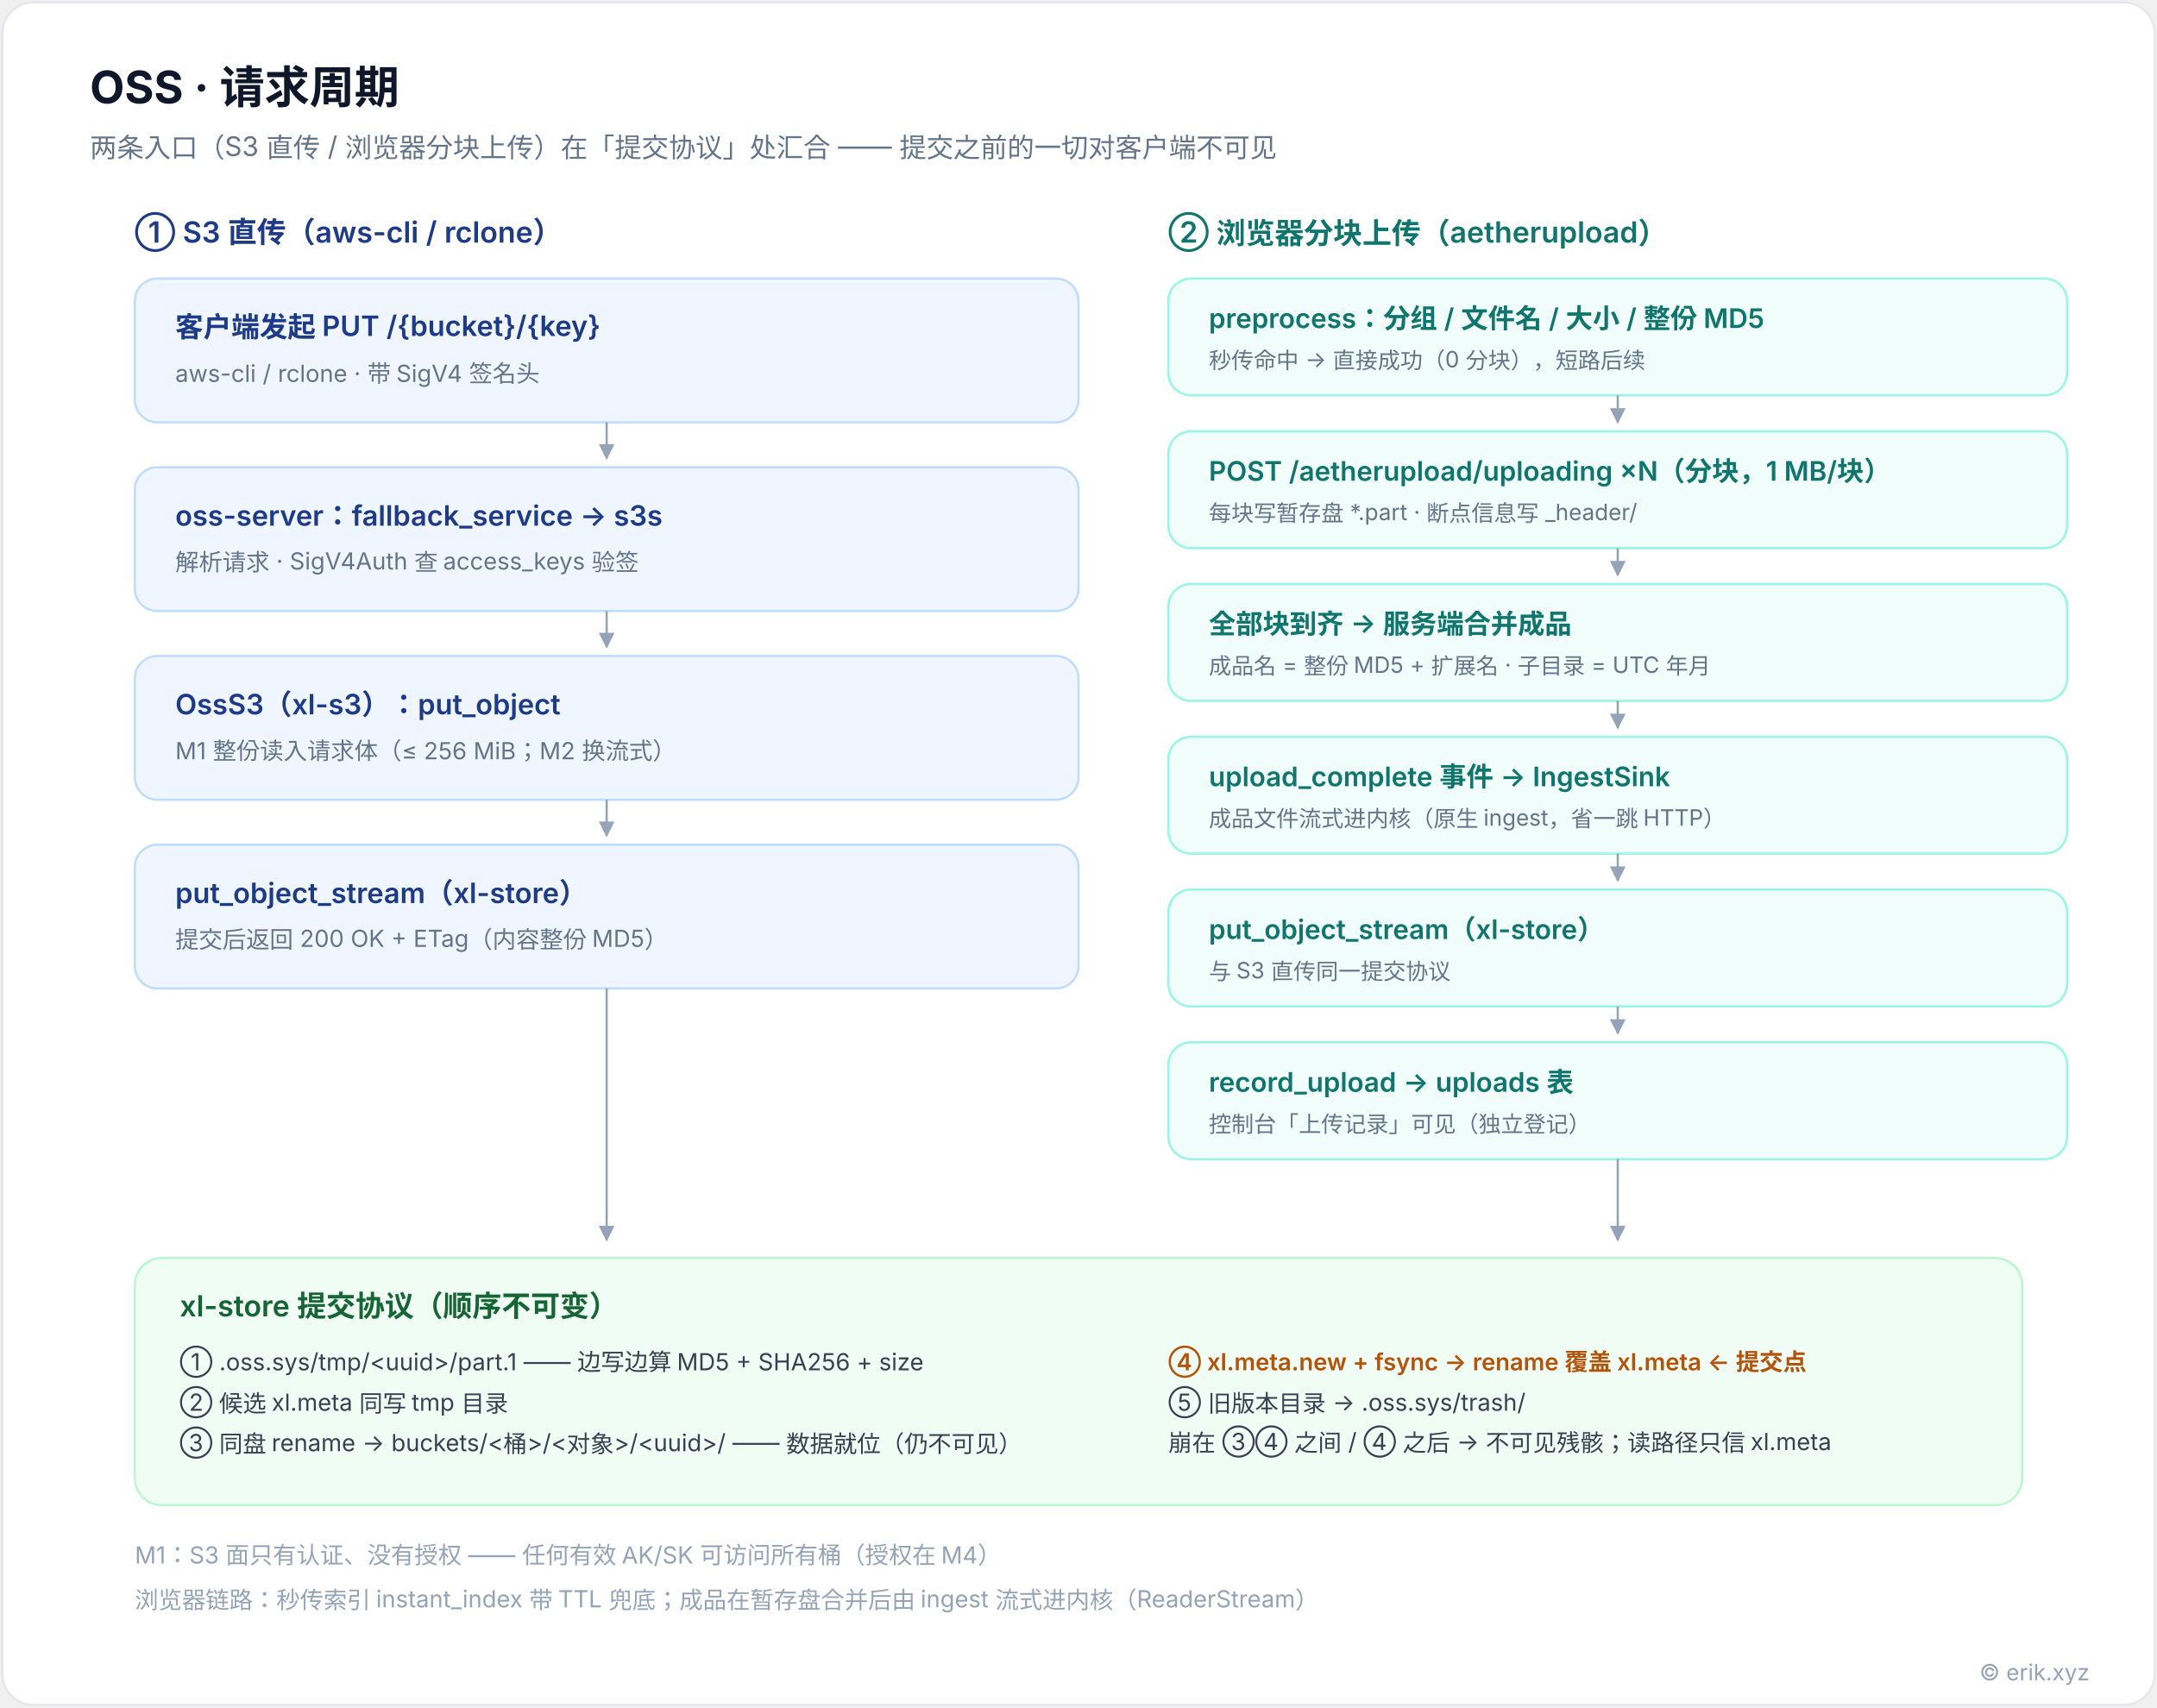
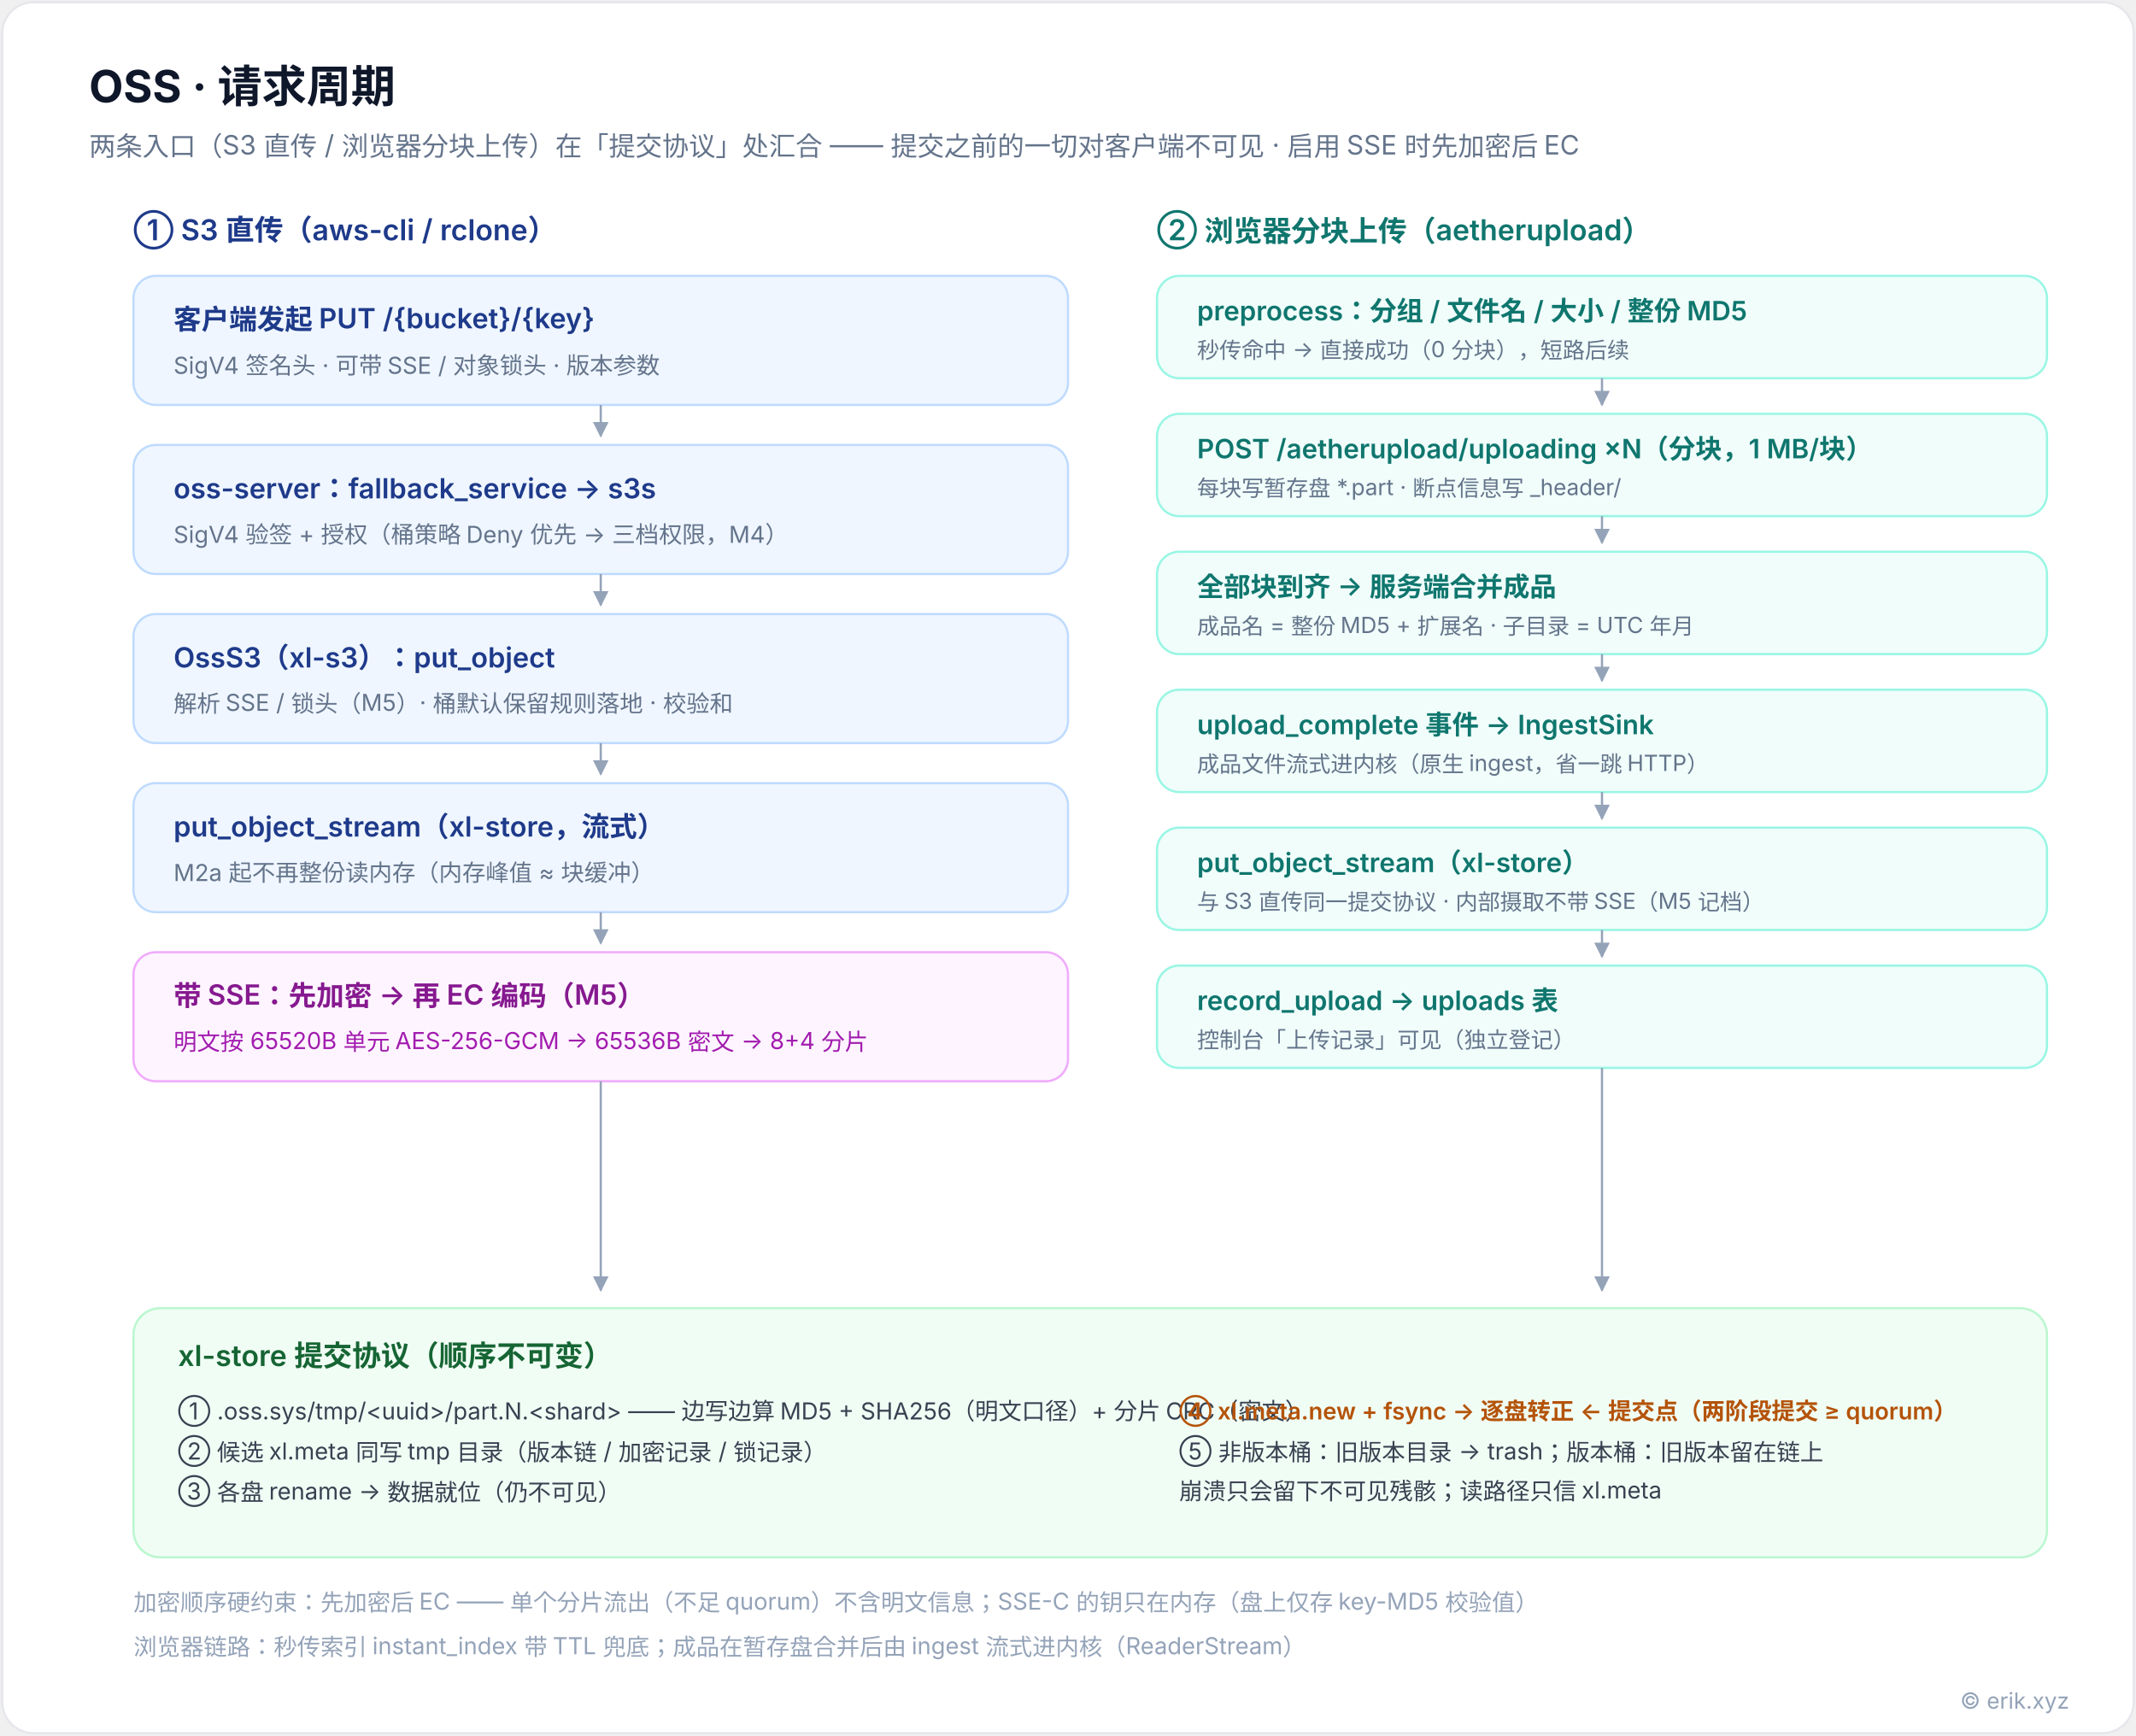
- <svg xmlns="http://www.w3.org/2000/svg" viewBox="0 0 960 760" width="960" height="760" font-family="-apple-system, BlinkMacSystemFont, 'Segoe UI', 'Noto Sans SC', 'PingFang SC', 'Microsoft YaHei', sans-serif">
+ <svg xmlns="http://www.w3.org/2000/svg" viewBox="0 0 960 780" width="960" height="780" font-family="-apple-system, BlinkMacSystemFont, 'Segoe UI', 'Noto Sans SC', 'PingFang SC', 'Microsoft YaHei', sans-serif">
  <defs>
    <marker id="a" viewBox="0 0 10 10" refX="9" refY="5" markerWidth="7" markerHeight="7" orient="auto-start-reverse">
      <path d="M0,0 L10,5 L0,10 z" fill="#94a3b8" />
    </marker>
  </defs>
-   <rect x="1" y="1" width="958" height="758" rx="14" fill="#ffffff" stroke="#e5e7eb" />
+   <rect x="1" y="1" width="958" height="778" rx="14" fill="#ffffff" stroke="#e5e7eb" />
  <text x="40" y="46" font-size="20" font-weight="700" fill="#0f172a">OSS · 请求周期</text>
-   <text x="40" y="70" font-size="12" fill="#64748b">两条入口（S3 直传 / 浏览器分块上传）在「提交协议」处汇合 —— 提交之前的一切对客户端不可见</text>
+   <text x="40" y="70" font-size="12" fill="#64748b">两条入口（S3 直传 / 浏览器分块上传）在「提交协议」处汇合 —— 提交之前的一切对客户端不可见 · 启用 SSE 时先加密后 EC</text>
  <text x="60" y="108" font-size="13" font-weight="600" fill="#1e3a8a">① S3 直传（aws-cli / rclone）</text>
  <text x="520" y="108" font-size="13" font-weight="600" fill="#0f766e">② 浏览器分块上传（aetherupload）</text>
-   <rect x="60" y="124" width="420" height="64" rx="10" fill="#eff6ff" stroke="#bfdbfe" />
-   <text x="78" y="150" font-size="12.5" font-weight="600" fill="#1e3a8a">客户端发起 PUT /{bucket}/{key}</text>
-   <text x="78" y="170" font-size="10.5" fill="#64748b">aws-cli / rclone · 带 SigV4 签名头</text>
-   <line x1="270" y1="188" x2="270" y2="204" stroke="#94a3b8" marker-end="url(#a)" />
-   <rect x="60" y="208" width="420" height="64" rx="10" fill="#eff6ff" stroke="#bfdbfe" />
-   <text x="78" y="234" font-size="12.5" font-weight="600" fill="#1e3a8a">oss-server：fallback_service → s3s</text>
-   <text x="78" y="254" font-size="10.5" fill="#64748b">解析请求 · SigV4Auth 查 access_keys 验签</text>
-   <line x1="270" y1="272" x2="270" y2="288" stroke="#94a3b8" marker-end="url(#a)" />
-   <rect x="60" y="292" width="420" height="64" rx="10" fill="#eff6ff" stroke="#bfdbfe" />
-   <text x="78" y="318" font-size="12.5" font-weight="600" fill="#1e3a8a">OssS3（xl-s3）：put_object</text>
-   <text x="78" y="338" font-size="10.5" fill="#64748b">M1 整份读入请求体（≤ 256 MiB；M2 换流式）</text>
-   <line x1="270" y1="356" x2="270" y2="372" stroke="#94a3b8" marker-end="url(#a)" />
-   <rect x="60" y="376" width="420" height="64" rx="10" fill="#eff6ff" stroke="#bfdbfe" />
-   <text x="78" y="402" font-size="12.5" font-weight="600" fill="#1e3a8a">put_object_stream（xl-store）</text>
-   <text x="78" y="422" font-size="10.5" fill="#64748b">提交后返回 200 OK + ETag（内容整份 MD5）</text>
-   <line x1="270" y1="440" x2="270" y2="552" stroke="#94a3b8" marker-end="url(#a)" />
-   <rect x="520" y="124" width="400" height="52" rx="10" fill="#f0fdfa" stroke="#99f6e4" />
-   <text x="538" y="146" font-size="12" font-weight="600" fill="#0f766e">preprocess：分组 / 文件名 / 大小 / 整份 MD5</text>
-   <text x="538" y="164" font-size="10" fill="#64748b">秒传命中 → 直接成功（0 分块），短路后续</text>
-   <line x1="720" y1="176" x2="720" y2="188" stroke="#94a3b8" marker-end="url(#a)" />
-   <rect x="520" y="192" width="400" height="52" rx="10" fill="#f0fdfa" stroke="#99f6e4" />
-   <text x="538" y="214" font-size="12" font-weight="600" fill="#0f766e">POST /aetherupload/uploading ×N（分块，1 MB/块）</text>
-   <text x="538" y="232" font-size="10" fill="#64748b">每块写暂存盘 *.part · 断点信息写 _header/</text>
-   <line x1="720" y1="244" x2="720" y2="256" stroke="#94a3b8" marker-end="url(#a)" />
-   <rect x="520" y="260" width="400" height="52" rx="10" fill="#f0fdfa" stroke="#99f6e4" />
-   <text x="538" y="282" font-size="12" font-weight="600" fill="#0f766e">全部块到齐 → 服务端合并成品</text>
-   <text x="538" y="300" font-size="10" fill="#64748b">成品名 = 整份 MD5 + 扩展名 · 子目录 = UTC 年月</text>
-   <line x1="720" y1="312" x2="720" y2="324" stroke="#94a3b8" marker-end="url(#a)" />
-   <rect x="520" y="328" width="400" height="52" rx="10" fill="#f0fdfa" stroke="#99f6e4" />
-   <text x="538" y="350" font-size="12" font-weight="600" fill="#0f766e">upload_complete 事件 → IngestSink</text>
-   <text x="538" y="368" font-size="10" fill="#64748b">成品文件流式进内核（原生 ingest，省一跳 HTTP）</text>
-   <line x1="720" y1="380" x2="720" y2="392" stroke="#94a3b8" marker-end="url(#a)" />
-   <rect x="520" y="396" width="400" height="52" rx="10" fill="#f0fdfa" stroke="#99f6e4" />
-   <text x="538" y="418" font-size="12" font-weight="600" fill="#0f766e">put_object_stream（xl-store）</text>
-   <text x="538" y="436" font-size="10" fill="#64748b">与 S3 直传同一提交协议</text>
-   <line x1="720" y1="448" x2="720" y2="460" stroke="#94a3b8" marker-end="url(#a)" />
-   <rect x="520" y="464" width="400" height="52" rx="10" fill="#f0fdfa" stroke="#99f6e4" />
-   <text x="538" y="486" font-size="12" font-weight="600" fill="#0f766e">record_upload → uploads 表</text>
-   <text x="538" y="504" font-size="10" fill="#64748b">控制台「上传记录」可见（独立登记）</text>
-   <line x1="720" y1="516" x2="720" y2="552" stroke="#94a3b8" marker-end="url(#a)" />
-   <rect x="60" y="560" width="840" height="110" rx="12" fill="#f0fdf4" stroke="#bbf7d0" />
-   <text x="80" y="586" font-size="13" font-weight="600" fill="#166534">xl-store 提交协议（顺序不可变）</text>
-   <text x="80" y="610" font-size="10.5" fill="#374151">① .oss.sys/tmp/&lt;uuid&gt;/part.1 —— 边写边算 MD5 + SHA256 + size</text>
-   <text x="80" y="628" font-size="10.5" fill="#374151">② 候选 xl.meta 同写 tmp 目录</text>
-   <text x="80" y="646" font-size="10.5" fill="#374151">③ 同盘 rename → buckets/&lt;桶&gt;/&lt;对象&gt;/&lt;uuid&gt;/ —— 数据就位（仍不可见）</text>
-   <text x="520" y="610" font-size="10.5" font-weight="600" fill="#b45309">④ xl.meta.new + fsync → rename 覆盖 xl.meta ← 提交点</text>
-   <text x="520" y="628" font-size="10.5" fill="#374151">⑤ 旧版本目录 → .oss.sys/trash/</text>
-   <text x="520" y="646" font-size="10.5" fill="#374151">崩在 ③④ 之间 / ④ 之后 → 不可见残骸；读路径只信 xl.meta</text>
-   <text x="60" y="696" font-size="10.5" fill="#94a3b8">M1：S3 面只有认证、没有授权 —— 任何有效 AK/SK 可访问所有桶（授权在 M4）</text>
-   <text x="60" y="716" font-size="10.5" fill="#94a3b8">浏览器链路：秒传索引 instant_index 带 TTL 兜底；成品在暂存盘合并后由 ingest 流式进内核（ReaderStream）</text>
-   <text x="930" y="748" font-size="10" fill="#94a3b8" text-anchor="end">© erik.xyz</text>
+   <rect x="60" y="124" width="420" height="58" rx="10" fill="#eff6ff" stroke="#bfdbfe" />
+   <text x="78" y="148" font-size="12.5" font-weight="600" fill="#1e3a8a">客户端发起 PUT /{bucket}/{key}</text>
+   <text x="78" y="168" font-size="10.5" fill="#64748b">SigV4 签名头 · 可带 SSE / 对象锁头 · 版本参数</text>
+   <line x1="270" y1="182" x2="270" y2="196" stroke="#94a3b8" marker-end="url(#a)" />
+   <rect x="60" y="200" width="420" height="58" rx="10" fill="#eff6ff" stroke="#bfdbfe" />
+   <text x="78" y="224" font-size="12.5" font-weight="600" fill="#1e3a8a">oss-server：fallback_service → s3s</text>
+   <text x="78" y="244" font-size="10.5" fill="#64748b">SigV4 验签 + 授权（桶策略 Deny 优先 → 三档权限，M4）</text>
+   <line x1="270" y1="258" x2="270" y2="272" stroke="#94a3b8" marker-end="url(#a)" />
+   <rect x="60" y="276" width="420" height="58" rx="10" fill="#eff6ff" stroke="#bfdbfe" />
+   <text x="78" y="300" font-size="12.5" font-weight="600" fill="#1e3a8a">OssS3（xl-s3）：put_object</text>
+   <text x="78" y="320" font-size="10.5" fill="#64748b">解析 SSE / 锁头（M5）· 桶默认保留规则落地 · 校验和</text>
+   <line x1="270" y1="334" x2="270" y2="348" stroke="#94a3b8" marker-end="url(#a)" />
+   <rect x="60" y="352" width="420" height="58" rx="10" fill="#eff6ff" stroke="#bfdbfe" />
+   <text x="78" y="376" font-size="12.5" font-weight="600" fill="#1e3a8a">put_object_stream（xl-store，流式）</text>
+   <text x="78" y="396" font-size="10.5" fill="#64748b">M2a 起不再整份读内存（内存峰值 ≈ 块缓冲）</text>
+   <line x1="270" y1="410" x2="270" y2="424" stroke="#94a3b8" marker-end="url(#a)" />
+   <rect x="60" y="428" width="420" height="58" rx="10" fill="#fdf4ff" stroke="#f0abfc" />
+   <text x="78" y="452" font-size="12.5" font-weight="600" fill="#86198f">带 SSE：先加密 → 再 EC 编码（M5）</text>
+   <text x="78" y="472" font-size="10.5" fill="#a21caf">明文按 65520B 单元 AES-256-GCM → 65536B 密文 → 8+4 分片</text>
+   <line x1="270" y1="486" x2="270" y2="580" stroke="#94a3b8" marker-end="url(#a)" />
+   <rect x="520" y="124" width="400" height="46" rx="10" fill="#f0fdfa" stroke="#99f6e4" />
+   <text x="538" y="144" font-size="12" font-weight="600" fill="#0f766e">preprocess：分组 / 文件名 / 大小 / 整份 MD5</text>
+   <text x="538" y="161" font-size="10" fill="#64748b">秒传命中 → 直接成功（0 分块），短路后续</text>
+   <line x1="720" y1="170" x2="720" y2="182" stroke="#94a3b8" marker-end="url(#a)" />
+   <rect x="520" y="186" width="400" height="46" rx="10" fill="#f0fdfa" stroke="#99f6e4" />
+   <text x="538" y="206" font-size="12" font-weight="600" fill="#0f766e">POST /aetherupload/uploading ×N（分块，1 MB/块）</text>
+   <text x="538" y="223" font-size="10" fill="#64748b">每块写暂存盘 *.part · 断点信息写 _header/</text>
+   <line x1="720" y1="232" x2="720" y2="244" stroke="#94a3b8" marker-end="url(#a)" />
+   <rect x="520" y="248" width="400" height="46" rx="10" fill="#f0fdfa" stroke="#99f6e4" />
+   <text x="538" y="268" font-size="12" font-weight="600" fill="#0f766e">全部块到齐 → 服务端合并成品</text>
+   <text x="538" y="285" font-size="10" fill="#64748b">成品名 = 整份 MD5 + 扩展名 · 子目录 = UTC 年月</text>
+   <line x1="720" y1="294" x2="720" y2="306" stroke="#94a3b8" marker-end="url(#a)" />
+   <rect x="520" y="310" width="400" height="46" rx="10" fill="#f0fdfa" stroke="#99f6e4" />
+   <text x="538" y="330" font-size="12" font-weight="600" fill="#0f766e">upload_complete 事件 → IngestSink</text>
+   <text x="538" y="347" font-size="10" fill="#64748b">成品文件流式进内核（原生 ingest，省一跳 HTTP）</text>
+   <line x1="720" y1="356" x2="720" y2="368" stroke="#94a3b8" marker-end="url(#a)" />
+   <rect x="520" y="372" width="400" height="46" rx="10" fill="#f0fdfa" stroke="#99f6e4" />
+   <text x="538" y="392" font-size="12" font-weight="600" fill="#0f766e">put_object_stream（xl-store）</text>
+   <text x="538" y="409" font-size="10" fill="#64748b">与 S3 直传同一提交协议 · 内部摄取不带 SSE（M5 记档）</text>
+   <line x1="720" y1="418" x2="720" y2="430" stroke="#94a3b8" marker-end="url(#a)" />
+   <rect x="520" y="434" width="400" height="46" rx="10" fill="#f0fdfa" stroke="#99f6e4" />
+   <text x="538" y="454" font-size="12" font-weight="600" fill="#0f766e">record_upload → uploads 表</text>
+   <text x="538" y="471" font-size="10" fill="#64748b">控制台「上传记录」可见（独立登记）</text>
+   <line x1="720" y1="480" x2="720" y2="580" stroke="#94a3b8" marker-end="url(#a)" />
+   <rect x="60" y="588" width="860" height="112" rx="12" fill="#f0fdf4" stroke="#bbf7d0" />
+   <text x="80" y="614" font-size="13" font-weight="600" fill="#166534">xl-store 提交协议（顺序不可变）</text>
+   <text x="80" y="638" font-size="10.5" fill="#374151">① .oss.sys/tmp/&lt;uuid&gt;/part.N.&lt;shard&gt; —— 边写边算 MD5 + SHA256（明文口径）+ 分片 CRC（密文）</text>
+   <text x="80" y="656" font-size="10.5" fill="#374151">② 候选 xl.meta 同写 tmp 目录（版本链 / 加密记录 / 锁记录）</text>
+   <text x="80" y="674" font-size="10.5" fill="#374151">③ 各盘 rename → 数据就位（仍不可见）</text>
+   <text x="530" y="638" font-size="10.5" font-weight="600" fill="#b45309">④ xl.meta.new + fsync → 逐盘转正 ← 提交点（两阶段提交 ≥ quorum）</text>
+   <text x="530" y="656" font-size="10.5" fill="#374151">⑤ 非版本桶：旧版本目录 → trash；版本桶：旧版本留在链上</text>
+   <text x="530" y="674" font-size="10.5" fill="#374151">崩溃只会留下不可见残骸；读路径只信 xl.meta</text>
+   <text x="60" y="724" font-size="10.5" fill="#94a3b8">加密顺序硬约束：先加密后 EC —— 单个分片流出（不足 quorum）不含明文信息；SSE-C 的钥只在内存（盘上仅存 key-MD5 校验值）</text>
+   <text x="60" y="744" font-size="10.5" fill="#94a3b8">浏览器链路：秒传索引 instant_index 带 TTL 兜底；成品在暂存盘合并后由 ingest 流式进内核（ReaderStream）</text>
+   <text x="930" y="768" font-size="10" fill="#94a3b8" text-anchor="end">© erik.xyz</text>
</svg>
